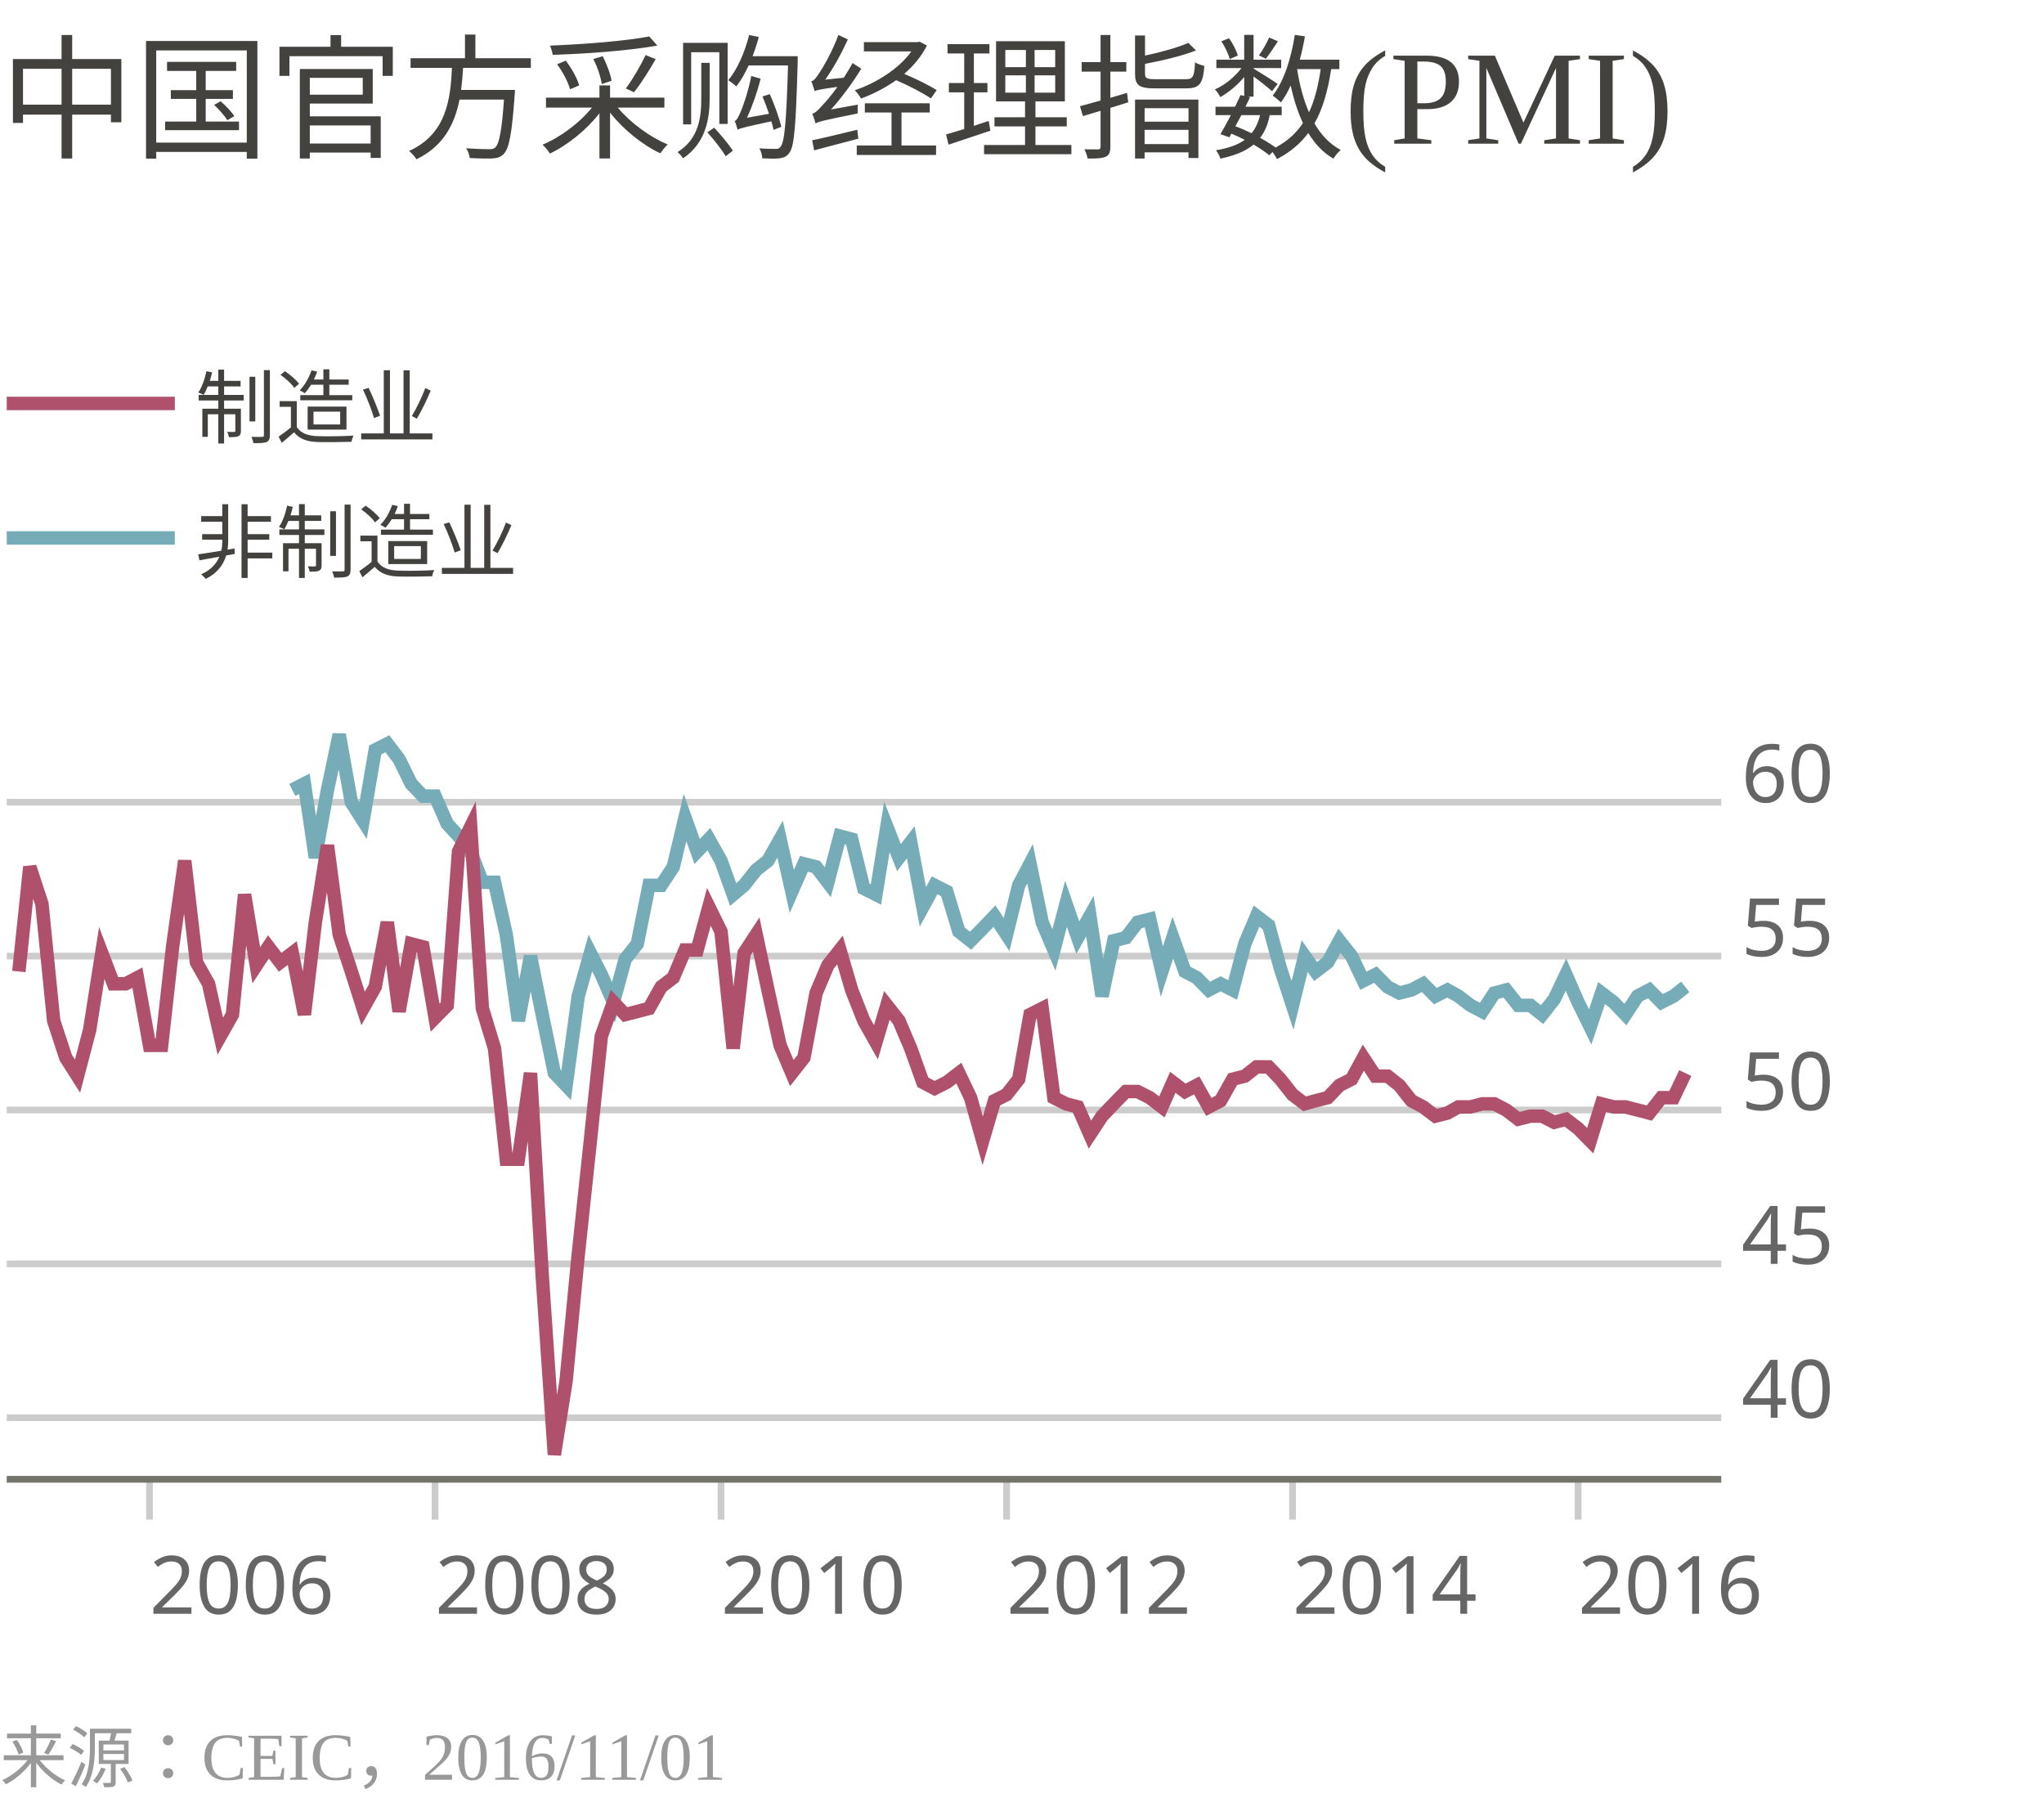
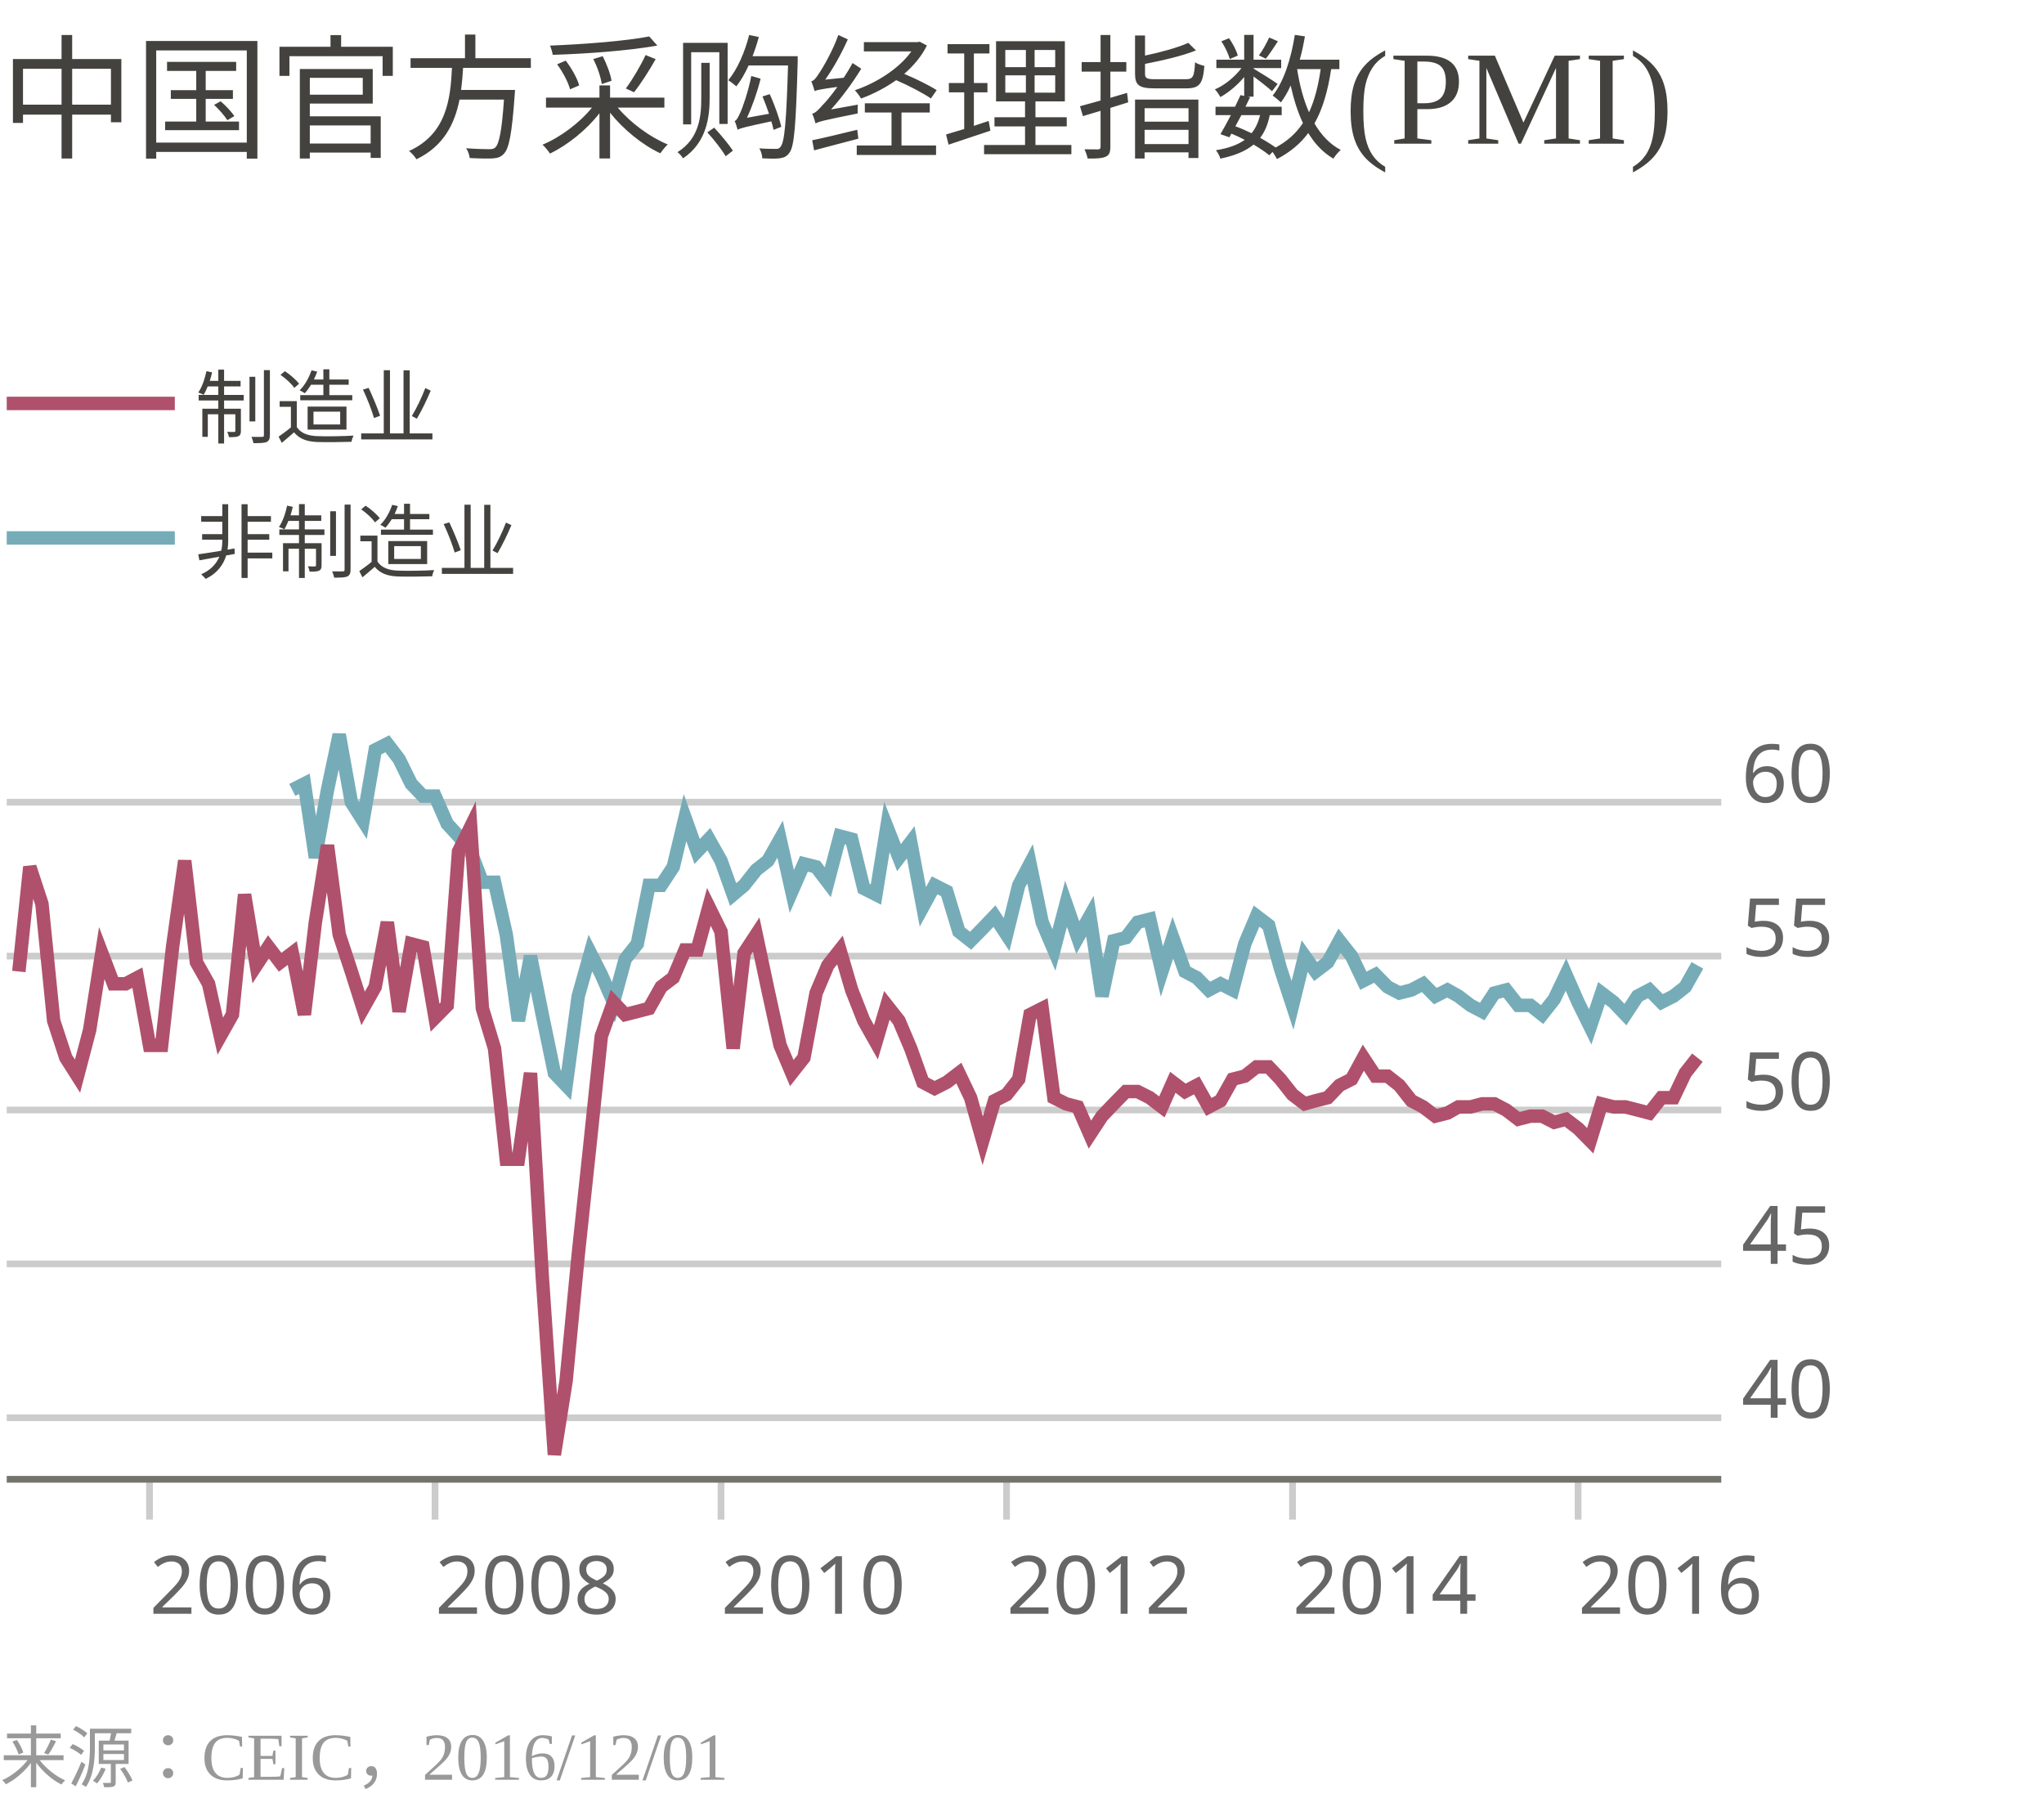
<svg xmlns="http://www.w3.org/2000/svg" viewBox="0 0 304 270">
  <text class="chart-title" fill="#43423e" font-size="20" y="22">中国官方采购经理指数(PMI)</text>
  <text class="chart-subtitle" fill="#43423e" font-size="15" y="42" />
-   <text class="chart-source" font-size="10" fill-opacity="0.4" y="265">来源：CEIC，2016/11/01</text>
+   <text class="chart-source" font-size="10" fill-opacity="0.4" y="265">来源：CEIC，2016/12/01</text>
  <g transform="translate(1,100)">
    <g transform="translate(0,120)" class="x axis">
      <g class="tick" style="" transform="translate(21.23546,0)">
        <line y2="6" x2="0" fill="none" stroke="#000" stroke-opacity="0.2" />
        <text dy="0" style="" y="20" x="0" font-family="MetricWeb,sans-serif" fill-opacity="0.6" font-size="12" text-anchor="start">2006</text>
      </g>
      <g class="tick" style="" transform="translate(63.70637,0)">
        <line y2="6" x2="0" fill="none" stroke="#000" stroke-opacity="0.2" />
        <text dy="0" style="" y="20" x="0" font-family="MetricWeb,sans-serif" fill-opacity="0.6" font-size="12" text-anchor="start">2008</text>
      </g>
      <g class="tick" style="" transform="translate(106.2355,0)">
        <line y2="6" x2="0" fill="none" stroke="#000" stroke-opacity="0.2" />
        <text dy="0" style="" y="20" x="0" font-family="MetricWeb,sans-serif" fill-opacity="0.6" font-size="12" text-anchor="start">2010</text>
      </g>
      <g class="tick" style="" transform="translate(148.7064,0)">
        <line y2="6" x2="0" fill="none" stroke="#000" stroke-opacity="0.2" />
        <text dy="0" style="" y="20" x="0" font-family="MetricWeb,sans-serif" fill-opacity="0.6" font-size="12" text-anchor="start">2012</text>
      </g>
      <g class="tick" style="" transform="translate(191.2355,0)">
        <line y2="6" x2="0" fill="none" stroke="#000" stroke-opacity="0.2" />
        <text dy="0" style="" y="20" x="0" font-family="MetricWeb,sans-serif" fill-opacity="0.6" font-size="12" text-anchor="start">2014</text>
      </g>
      <g class="tick" style="" transform="translate(233.7064,0)">
        <line y2="6" x2="0" fill="none" stroke="#000" stroke-opacity="0.2" />
        <text dy="0" style="" y="20" x="0" font-family="MetricWeb,sans-serif" fill-opacity="0.6" font-size="12" text-anchor="start">2016</text>
      </g>
      <path class="domain" d="M0,0V0H255V0" fill="none" stroke="#74736c" />
    </g>
    <g transform="translate(255,0)" class="y axis">
      <g class="tick" style="" transform="translate(0,110.8462)">
        <line x2="-255" y2="0" fill="none" stroke="#000" stroke-opacity="0.2" />
        <text dy="0" style="text-anchor: start;" x="3" y="0" font-family="MetricWeb,sans-serif" fill-opacity="0.6" font-size="12">40</text>
      </g>
      <g class="tick" style="" transform="translate(0,87.96154)">
        <line x2="-255" y2="0" fill="none" stroke="#000" stroke-opacity="0.2" />
        <text dy="0" style="text-anchor: start;" x="3" y="0" font-family="MetricWeb,sans-serif" fill-opacity="0.6" font-size="12">45</text>
      </g>
      <g class="tick" style="" transform="translate(0,65.07692)">
        <line x2="-255" y2="0" fill="none" stroke="#000" stroke-opacity="0.2" />
        <text dy="0" style="text-anchor: start;" x="3" y="0" font-family="MetricWeb,sans-serif" fill-opacity="0.6" font-size="12">50</text>
      </g>
      <g class="tick" style="" transform="translate(0,42.19231)">
        <line x2="-255" y2="0" fill="none" stroke="#000" stroke-opacity="0.2" />
        <text dy="0" style="text-anchor: start;" x="3" y="0" font-family="MetricWeb,sans-serif" fill-opacity="0.6" font-size="12">55</text>
      </g>
      <g class="tick" style="" transform="translate(0,19.30769)">
        <line x2="-255" y2="0" fill="none" stroke="#000" stroke-opacity="0.2" />
        <text dy="0" style="text-anchor: start;" x="3" y="0" font-family="MetricWeb,sans-serif" fill-opacity="0.6" font-size="12">60</text>
      </g>
      <path class="domain" d="M-255,1H0V120H-255" fill="none" stroke="#000" stroke-opacity="0" />
    </g>
    <g class="chart-key" transform="translate(0,-35)">
      <g class="key-element" transform="translate(0,0)">
        <text x="28" font-size="12" fill="#43423e">制造业</text>
        <line x1="0" x2="25" y1="-5" y2="-5" stroke-width="2" fill="none" stroke="#af516c" />
      </g>
      <g class="key-element" transform="translate(0,20)">
        <text x="28" font-size="12" fill="#43423e">非制造业</text>
        <line x1="0" x2="25" y1="-5" y2="-5" stroke-width="2" fill="none" stroke="#76acb8" />
      </g>
    </g>
    <g>
-       <path d="M42.471,17.477L44.274,16.562L45.903,27.546L47.707,17.477L49.452,9.238L51.256,19.308L53.001,22.054L54.805,11.527L56.608,10.612L58.354,12.9L60.157,16.562L61.903,18.392L63.706,18.392L65.51,22.512L67.197,24.342L69.001,26.631L70.746,31.208L72.55,31.208L74.295,38.988L76.099,51.804L77.902,42.192L79.648,50.888L81.451,59.585L83.196,61.415L85,48.142L86.804,41.735L88.433,44.938L90.236,49.058L91.982,42.65L93.785,40.362L95.53,31.665L97.334,31.665L99.138,28.919L100.883,21.596L102.687,26.631L104.432,24.8L106.235,28.004L108.039,33.038L109.668,31.665L111.472,29.377L113.217,28.004L115.021,24.8L116.766,32.581L118.569,28.462L120.373,28.919L122.118,31.208L123.922,24.342L125.667,24.8L127.471,32.123L129.274,33.038L130.903,22.969L132.707,27.546L134.452,25.258L136.256,34.869L138.001,31.665L139.805,32.581L141.608,38.531L143.354,39.904L145.157,38.073L146.903,36.242L148.706,38.988L150.51,31.665L152.197,28.462L154.001,37.158L155.746,41.277L157.55,34.412L159.295,39.446L161.099,36.242L162.902,48.142L164.648,39.904L166.451,39.446L168.196,37.158L170,36.7L171.804,44.481L173.433,39.446L175.236,44.481L176.982,45.396L178.785,47.227L180.53,46.312L182.334,47.227L184.138,40.362L185.883,36.242L187.687,37.615L189.432,44.023L191.235,49.515L193.039,42.192L194.668,44.481L196.472,43.108L198.217,39.904L200.021,42.192L201.766,45.854L203.569,44.938L205.373,46.769L207.118,47.685L208.922,47.227L210.667,46.312L212.471,48.142L214.274,47.227L215.903,48.142L217.707,49.515L219.452,50.431L221.256,47.685L223.001,47.227L224.805,49.515L226.608,49.515L228.354,50.888L230.157,48.6L231.903,44.938L233.706,49.058L235.51,52.719L237.197,47.685L239.001,49.058L240.746,50.888L242.55,48.142L244.295,47.227L246.099,49.058L247.902,48.142L249.648,46.769" stroke-width="2" fill="none" stroke="#76acb8" />
-       <path d="M1.804,44.481L3.433,28.919L5.236,34.412L6.982,51.804L8.785,57.296L10.53,60.042L12.334,53.177L14.138,41.735L15.883,46.312L17.687,46.312L19.432,45.396L21.235,55.465L23.039,55.465L24.668,40.819L26.472,28.004L28.217,43.108L30.021,46.312L31.766,54.092L33.569,50.888L35.373,33.038L37.118,43.565L38.922,40.819L40.667,43.108L42.471,41.735L44.274,50.888L45.903,37.158L47.707,25.715L49.452,38.988L51.256,44.481L53.001,49.973L54.805,46.769L56.608,37.158L58.354,50.431L60.157,40.362L61.903,40.819L63.706,51.346L65.51,49.515L67.197,26.631L69.001,22.969L70.746,49.973L72.55,55.923L74.295,72.4L76.099,72.4L77.902,59.585L79.648,89.792L81.451,116.338L83.196,105.354L85,86.588L86.804,69.654L88.433,54.092L90.236,49.058L91.982,50.888L93.785,50.431L95.53,49.973L97.334,46.769L99.138,45.396L100.883,41.277L102.687,41.277L104.432,34.869L106.235,38.531L108.039,55.923L109.668,41.735L111.472,38.988L113.217,47.227L115.021,55.465L116.766,59.585L118.569,57.296L120.373,47.685L122.118,43.565L123.922,41.277L125.667,47.227L127.471,51.804L129.274,55.008L130.903,49.515L132.707,51.804L134.452,55.923L136.256,60.958L138.001,61.873L139.805,60.958L141.608,59.585L143.354,63.246L145.157,69.654L146.903,63.704L148.706,62.788L150.51,60.5L152.197,50.888L154.001,49.973L155.746,63.246L157.55,64.162L159.295,64.619L161.099,68.738L162.902,65.992L164.648,64.162L166.451,62.331L168.196,62.331L170,63.246L171.804,64.619L173.433,60.958L175.236,62.331L176.982,61.415L178.785,64.619L180.53,63.704L182.334,60.5L184.138,60.042L185.883,58.669L187.687,58.669L189.432,60.5L191.235,62.788L193.039,64.162L194.668,63.704L196.472,63.246L198.217,61.415L200.021,60.5L201.766,57.296L203.569,60.042L205.373,60.042L207.118,61.415L208.922,63.704L210.667,64.619L212.471,65.992L214.274,65.535L215.903,64.619L217.707,64.619L219.452,64.162L221.256,64.162L223.001,65.077L224.805,66.45L226.608,65.992L228.354,65.992L230.157,66.908L231.903,66.45L233.706,67.823L235.51,69.654L237.197,64.162L239.001,64.619L240.746,64.619L242.55,65.077L244.295,65.535L246.099,63.246L247.902,63.246L249.648,59.585" stroke-width="2" fill="none" stroke="#af516c" />
+       <path d="M42.471,17.477L44.274,16.562L45.903,27.546L47.707,17.477L49.452,9.238L51.256,19.308L53.001,22.054L54.805,11.527L56.608,10.612L58.354,12.9L60.157,16.562L61.903,18.392L63.706,18.392L65.51,22.512L67.197,24.342L69.001,26.631L70.746,31.208L72.55,31.208L74.295,38.988L76.099,51.804L77.902,42.192L79.648,50.888L81.451,59.585L83.196,61.415L85,48.142L86.804,41.735L88.433,44.938L90.236,49.058L91.982,42.65L93.785,40.362L95.53,31.665L97.334,31.665L99.138,28.919L100.883,21.596L102.687,26.631L104.432,24.8L106.235,28.004L108.039,33.038L109.668,31.665L111.472,29.377L113.217,28.004L115.021,24.8L116.766,32.581L118.569,28.462L120.373,28.919L122.118,31.208L123.922,24.342L125.667,24.8L127.471,32.123L129.274,33.038L130.903,22.969L132.707,27.546L134.452,25.258L136.256,34.869L138.001,31.665L139.805,32.581L141.608,38.531L143.354,39.904L145.157,38.073L146.903,36.242L148.706,38.988L150.51,31.665L152.197,28.462L154.001,37.158L155.746,41.277L157.55,34.412L159.295,39.446L161.099,36.242L162.902,48.142L164.648,39.904L166.451,39.446L168.196,37.158L170,36.7L171.804,44.481L173.433,39.446L175.236,44.481L176.982,45.396L178.785,47.227L180.53,46.312L182.334,47.227L184.138,40.362L185.883,36.242L187.687,37.615L189.432,44.023L191.235,49.515L193.039,42.192L194.668,44.481L196.472,43.108L198.217,39.904L200.021,42.192L201.766,45.854L203.569,44.938L205.373,46.769L207.118,47.685L208.922,47.227L210.667,46.312L212.471,48.142L214.274,47.227L215.903,48.142L217.707,49.515L219.452,50.431L221.256,47.685L223.001,47.227L224.805,49.515L226.608,49.515L228.354,50.888L230.157,48.6L231.903,44.938L233.706,49.058L235.51,52.719L237.197,47.685L239.001,49.058L240.746,50.888L242.55,48.142L244.295,47.227L246.099,49.058L247.902,48.142L249.648,46.769L251.451,43.565" stroke-width="2" fill="none" stroke="#76acb8" />
+       <path d="M1.804,44.481L3.433,28.919L5.236,34.412L6.982,51.804L8.785,57.296L10.53,60.042L12.334,53.177L14.138,41.735L15.883,46.312L17.687,46.312L19.432,45.396L21.235,55.465L23.039,55.465L24.668,40.819L26.472,28.004L28.217,43.108L30.021,46.312L31.766,54.092L33.569,50.888L35.373,33.038L37.118,43.565L38.922,40.819L40.667,43.108L42.471,41.735L44.274,50.888L45.903,37.158L47.707,25.715L49.452,38.988L51.256,44.481L53.001,49.973L54.805,46.769L56.608,37.158L58.354,50.431L60.157,40.362L61.903,40.819L63.706,51.346L65.51,49.515L67.197,26.631L69.001,22.969L70.746,49.973L72.55,55.923L74.295,72.4L76.099,72.4L77.902,59.585L79.648,89.792L81.451,116.338L83.196,105.354L85,86.588L86.804,69.654L88.433,54.092L90.236,49.058L91.982,50.888L93.785,50.431L95.53,49.973L97.334,46.769L99.138,45.396L100.883,41.277L102.687,41.277L104.432,34.869L106.235,38.531L108.039,55.923L109.668,41.735L111.472,38.988L113.217,47.227L115.021,55.465L116.766,59.585L118.569,57.296L120.373,47.685L122.118,43.565L123.922,41.277L125.667,47.227L127.471,51.804L129.274,55.008L130.903,49.515L132.707,51.804L134.452,55.923L136.256,60.958L138.001,61.873L139.805,60.958L141.608,59.585L143.354,63.246L145.157,69.654L146.903,63.704L148.706,62.788L150.51,60.5L152.197,50.888L154.001,49.973L155.746,63.246L157.55,64.162L159.295,64.619L161.099,68.738L162.902,65.992L164.648,64.162L166.451,62.331L168.196,62.331L170,63.246L171.804,64.619L173.433,60.958L175.236,62.331L176.982,61.415L178.785,64.619L180.53,63.704L182.334,60.5L184.138,60.042L185.883,58.669L187.687,58.669L189.432,60.5L191.235,62.788L193.039,64.162L194.668,63.704L196.472,63.246L198.217,61.415L200.021,60.5L201.766,57.296L203.569,60.042L205.373,60.042L207.118,61.415L208.922,63.704L210.667,64.619L212.471,65.992L214.274,65.535L215.903,64.619L217.707,64.619L219.452,64.162L221.256,64.162L223.001,65.077L224.805,66.45L226.608,65.992L228.354,65.992L230.157,66.908L231.903,66.45L233.706,67.823L235.51,69.654L237.197,64.162L239.001,64.619L240.746,64.619L242.55,65.077L244.295,65.535L246.099,63.246L247.902,63.246L249.648,59.585L251.451,57.296" stroke-width="2" fill="none" stroke="#af516c" />
    </g>
  </g>
</svg>
